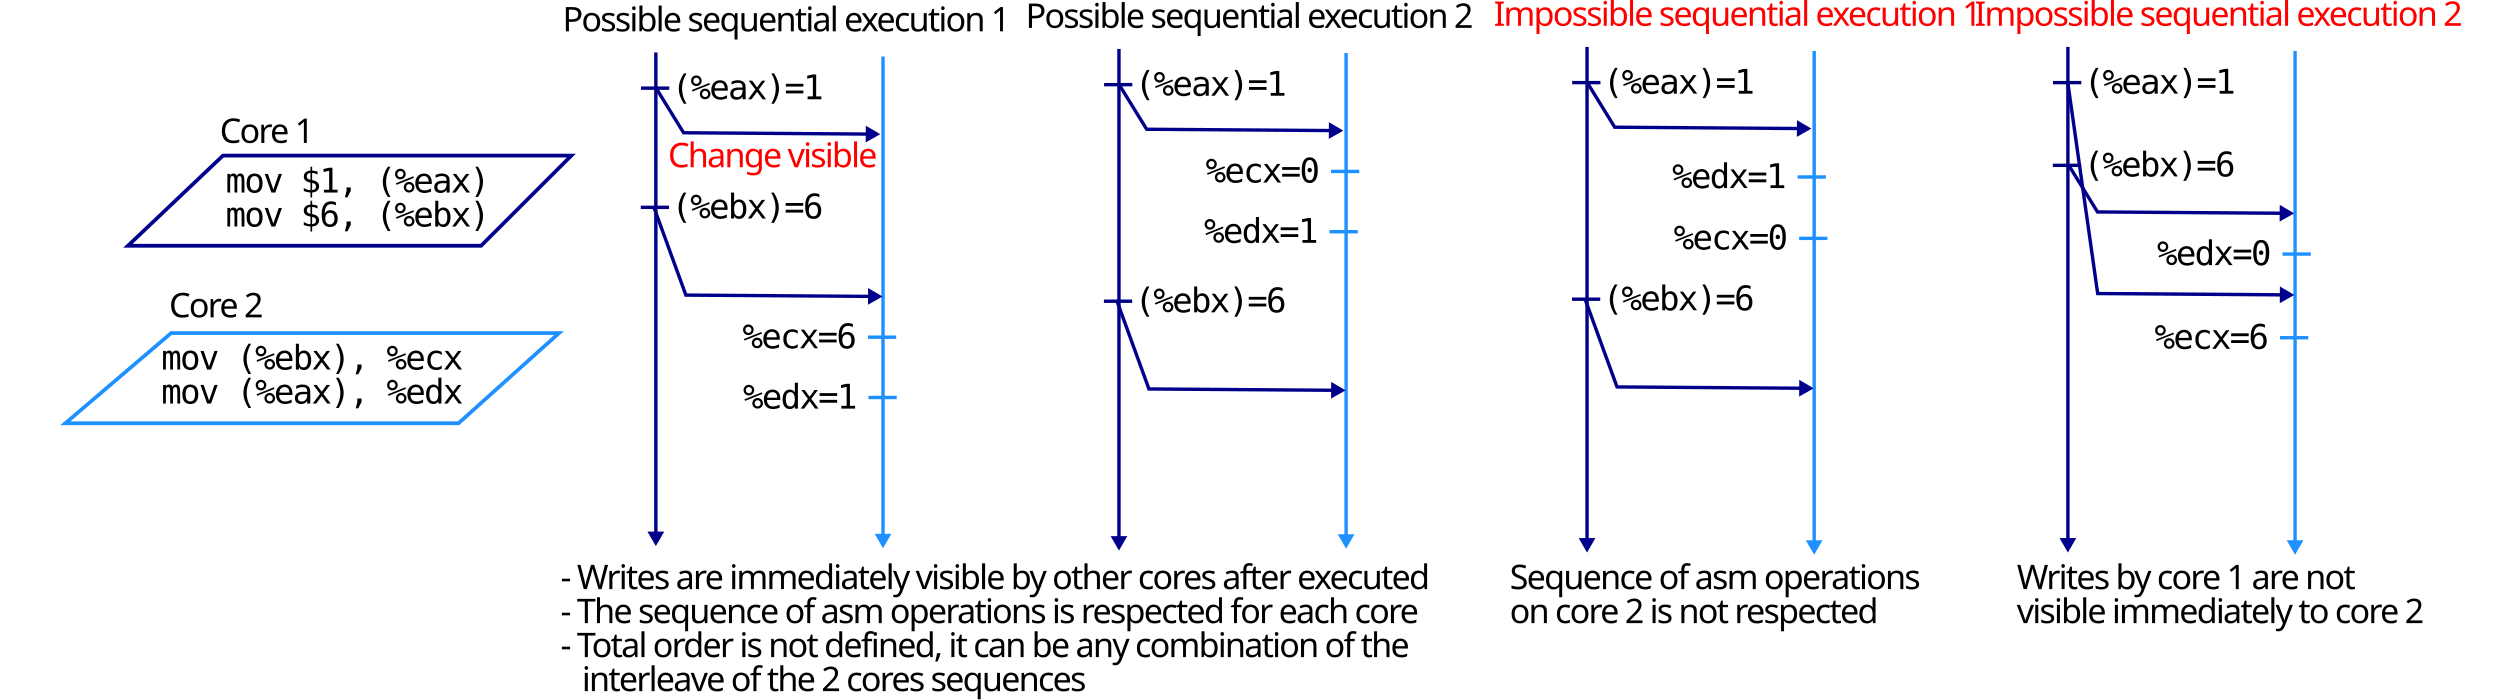
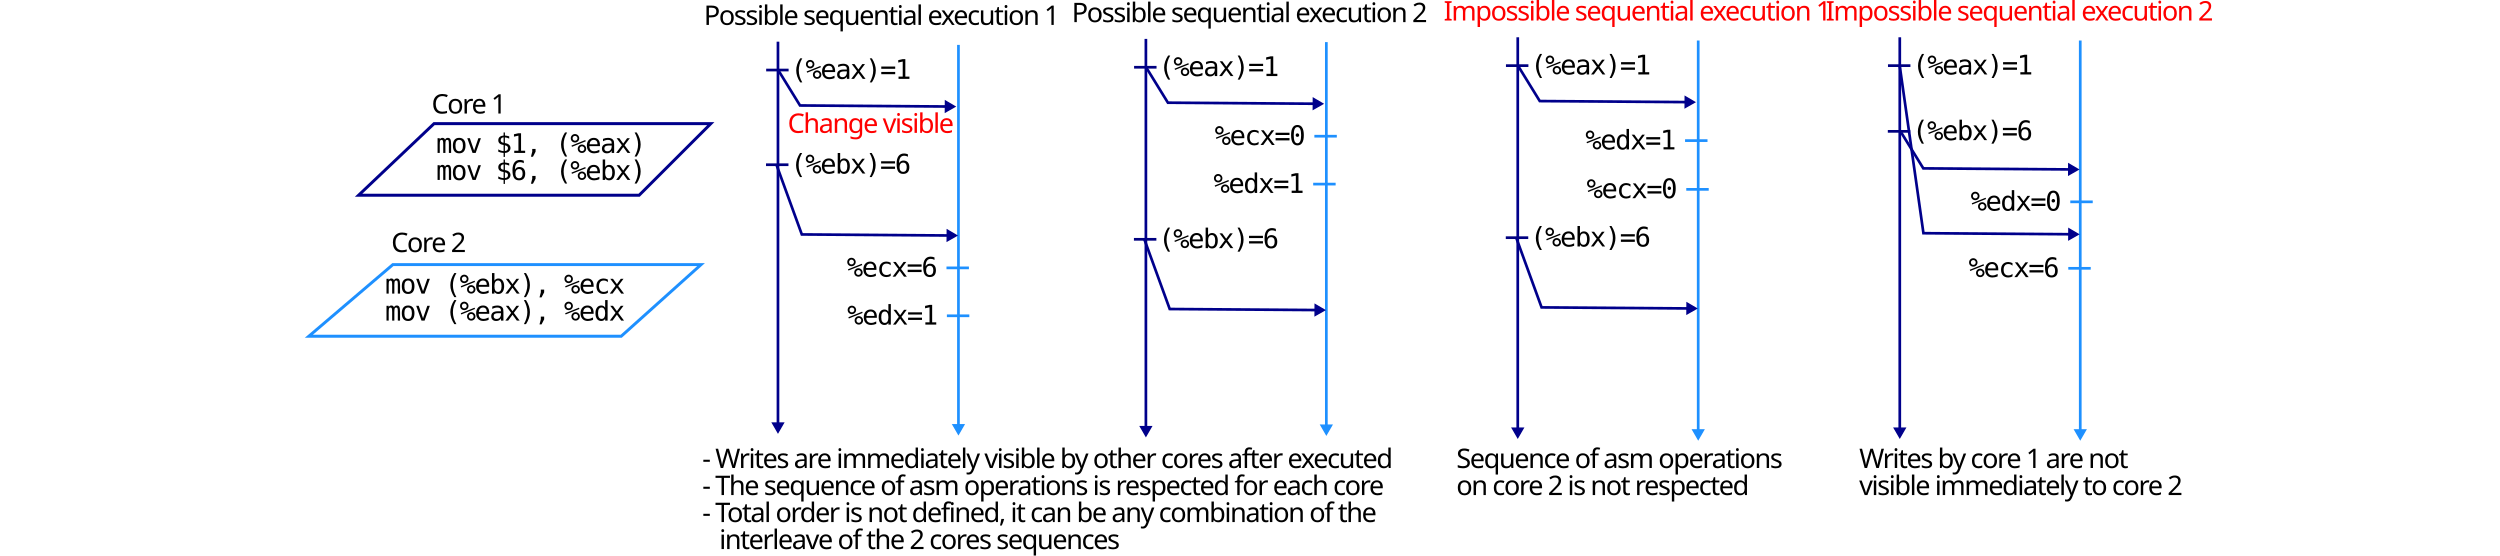
- <svg xmlns="http://www.w3.org/2000/svg" height="58.05mm" viewBox="0 0 735.35 205.69" width="207.53mm">
+ <svg xmlns="http://www.w3.org/2000/svg" height="200" width="900" viewBox="0 0 735.35 205.69">
  <marker id="a" orient="auto" refX="0" refY="0" style="overflow:visible">
    <path d="m2.31 0-3.46 2v-4z" style="fill:#00008b;fill-rule:evenodd;stroke:#00008b;stroke-width:.4pt" />
  </marker>
  <marker id="b" orient="auto" refX="0" refY="0" style="overflow:visible">
    <path d="m2.31 0-3.46 2v-4z" style="fill:#1e90ff;fill-rule:evenodd;stroke:#1e90ff;stroke-width:.4pt" />
  </marker>
  <marker id="c" orient="auto" refX="0" refY="0" style="overflow:visible">
    <path d="m2.31 0-3.46 2v-4z" style="fill:#00008b;fill-rule:evenodd;stroke:#00008b;stroke-width:.4pt" />
  </marker>
  <marker id="d" orient="auto" refX="0" refY="0" style="overflow:visible">
    <path d="m2.31 0-3.46 2v-4z" style="fill:#00008b;fill-rule:evenodd;stroke:#00008b;stroke-width:.4pt" />
  </marker>
  <marker id="e" orient="auto" refX="0" refY="0" style="overflow:visible">
    <path d="m2.31 0-3.46 2v-4z" style="fill:#00008b;fill-rule:evenodd;stroke:#00008b;stroke-width:.4pt" />
  </marker>
  <marker id="f" orient="auto" refX="0" refY="0" style="overflow:visible">
    <path d="m2.31 0-3.46 2v-4z" style="fill:#00008b;fill-rule:evenodd;stroke:#00008b;stroke-width:.4pt" />
  </marker>
  <marker id="g" orient="auto" refX="0" refY="0" style="overflow:visible">
    <path d="m2.31 0-3.46 2v-4z" style="fill:#1e90ff;fill-rule:evenodd;stroke:#1e90ff;stroke-width:.4pt" />
  </marker>
  <marker id="h" orient="auto" refX="0" refY="0" style="overflow:visible">
    <path d="m2.31 0-3.46 2v-4z" style="fill:#00008b;fill-rule:evenodd;stroke:#00008b;stroke-width:.4pt" />
  </marker>
  <marker id="i" orient="auto" refX="0" refY="0" style="overflow:visible">
    <path d="m2.31 0-3.46 2v-4z" style="fill:#00008b;fill-rule:evenodd;stroke:#00008b;stroke-width:.4pt" />
  </marker>
  <marker id="j" orient="auto" refX="0" refY="0" style="overflow:visible">
    <path d="m2.31 0-3.46 2v-4z" style="fill:#00008b;fill-rule:evenodd;stroke:#00008b;stroke-width:.4pt" />
  </marker>
  <marker id="k" orient="auto" refX="0" refY="0" style="overflow:visible">
    <path d="m2.31 0-3.46 2v-4z" style="fill:#1e90ff;fill-rule:evenodd;stroke:#1e90ff;stroke-width:.4pt" />
  </marker>
  <marker id="l" orient="auto" refX="0" refY="0" style="overflow:visible">
    <path d="m2.31 0-3.46 2v-4z" style="fill:#00008b;fill-rule:evenodd;stroke:#00008b;stroke-width:.4pt" />
  </marker>
  <marker id="m" orient="auto" refX="0" refY="0" style="overflow:visible">
    <path d="m2.31 0-3.46 2v-4z" style="fill:#00008b;fill-rule:evenodd;stroke:#00008b;stroke-width:.4pt" />
  </marker>
  <marker id="n" orient="auto" refX="0" refY="0" style="overflow:visible">
    <path d="m2.31 0-3.46 2v-4z" style="fill:#1e90ff;fill-rule:evenodd;stroke:#1e90ff;stroke-width:.4pt" />
  </marker>
  <marker id="o" orient="auto" refX="0" refY="0" style="overflow:visible">
    <path d="m2.31 0-3.46 2v-4z" style="fill:#00008b;fill-rule:evenodd;stroke:#00008b;stroke-width:.4pt" />
  </marker>
  <marker id="p" orient="auto" refX="0" refY="0" style="overflow:visible">
    <path d="m2.31 0-3.46 2v-4z" style="fill:#00008b;fill-rule:evenodd;stroke:#00008b;stroke-width:.4pt" />
  </marker>
  <g transform="translate(6.78 -182.28)">
    <path d="m186.13 197.71v142.36" style="fill:none;stroke:#00008b;marker-end:url(#a)" />
    <path d="m58.8 228.05h102.47l-26.55 26.52h-103.87z" style="fill:none;stroke:#00008b;stroke-width:1.1;stroke-miterlimit:10" />
    <g style="font-size:10;font-family:Droid Sans;letter-spacing:-.5;word-spacing:0" transform="translate(-209.4 -78.75)">
      <text x="268.97" y="317.66">
        <tspan style="font-size:10;font-family:DejaVu Sans Mono" x="268.97" y="317.66">mov $1, (%eax)</tspan>
        <tspan style="font-size:10;font-family:DejaVu Sans Mono" x="268.97" y="327.66">mov $6, (%ebx)</tspan>
      </text>
      <text x="267.27" y="303.06">
        <tspan x="267.27" y="303.06">Core 1</tspan>
      </text>
    </g>
    <g transform="translate(-160.48 -185.54)">
      <text style="font-size:10;font-family:Droid Sans;letter-spacing:-.5;word-spacing:0" x="201.14" y="476.52">
        <tspan style="font-size:10;font-family:DejaVu Sans Mono" x="201.14" y="476.52">mov (%ebx), %ecx</tspan>
        <tspan style="font-size:10;font-family:DejaVu Sans Mono" x="201.14" y="486.52">mov (%eax), %edx</tspan>
      </text>
      <text style="font-size:10;font-family:Droid Sans;letter-spacing:-.5;word-spacing:0" x="203.43" y="461.15">
        <tspan x="203.43" y="461.15">Core 2</tspan>
      </text>
      <path d="m204.03 465.79h114.1l-29.56 26.52h-115.65z" style="fill:none;stroke:#1e90ff;stroke-width:1.1;stroke-miterlimit:10" />
    </g>
    <path d="m252.95 198.9v141.8" style="fill:none;stroke:#1e90ff;marker-end:url(#b)" />
    <text style="font-size:10;font-family:Droid Sans;letter-spacing:-.5;word-spacing:0" x="158.69" y="191.5">
      <tspan x="158.69" y="191.5">Possible sequential execution 1</tspan>
    </text>
    <g transform="translate(14.91 -350.19)">
      <path d="m175.16 558.4h-8.31" style="fill:none;stroke:#000080" />
      <text style="font-size:10;font-family:Droid Sans;letter-spacing:-.5;word-spacing:0" x="175.9" y="561.66">
        <tspan style="font-size:10;font-family:DejaVu Sans Mono" x="175.9" y="561.66">(%eax)=1</tspan>
      </text>
    </g>
    <g transform="translate(14.85 -315.13)">
      <path d="m175.16 558.4h-8.31" style="fill:none;stroke:#000080" />
      <text style="font-size:10;font-family:Droid Sans;letter-spacing:-.5;word-spacing:0" x="175.9" y="561.66">
        <tspan style="font-size:10;font-family:DejaVu Sans Mono" x="175.9" y="561.66">(%ebx)=6</tspan>
      </text>
    </g>
    <path d="m186.07 207.99 8.22 13.34 55 .39" style="fill:none;stroke:#00008b;marker-end:url(#c)" />
    <text style="font-size:10;font-family:Droid Sans;letter-spacing:-.5;word-spacing:0;fill:#f00" x="189.71" y="231.47">
      <tspan x="189.71" y="231.47">Change visible</tspan>
    </text>
    <path d="m185.55 243.21 9.41 25.87 55 .39" style="fill:none;stroke:#00008b;marker-end:url(#d)" />
    <g transform="translate(35.73 -276.94)">
      <path d="m221.1 558.4h-8.31" style="fill:none;stroke:#1e90ff" />
      <text style="font-size:10;font-family:Droid Sans;letter-spacing:-.5;word-spacing:0" x="175.9" y="561.66">
        <tspan style="font-size:10;font-family:DejaVu Sans Mono" x="175.9" y="561.66">%ecx=6</tspan>
      </text>
    </g>
    <g transform="translate(35.88 -259.2)">
      <path d="m221.1 558.4h-8.31" style="fill:none;stroke:#1e90ff" />
      <text style="font-size:10;font-family:Droid Sans;letter-spacing:-.5;word-spacing:0" x="175.9" y="561.66">
        <tspan style="font-size:10;font-family:DejaVu Sans Mono" x="175.9" y="561.66">%edx=1</tspan>
      </text>
    </g>
    <path d="m322.35 196.68v144.71" style="fill:none;stroke:#00008b;marker-end:url(#h)" />
    <path d="m389.16 197.87v142.97" style="fill:none;stroke:#1e90ff;marker-end:url(#g)" />
    <text style="font-size:10;font-family:Droid Sans;letter-spacing:-.5;word-spacing:0" x="294.9" y="190.47">
      <tspan x="294.9" y="190.47">Possible sequential execution 2</tspan>
    </text>
    <g transform="translate(151.13 -351.22)">
      <path d="m175.16 558.4h-8.31" style="fill:none;stroke:#000080" />
      <text style="font-size:10;font-family:Droid Sans;letter-spacing:-.5;word-spacing:0" x="175.9" y="561.66">
        <tspan style="font-size:10;font-family:DejaVu Sans Mono" x="175.9" y="561.66">(%eax)=1</tspan>
      </text>
    </g>
    <g transform="translate(151.07 -287.52)">
      <path d="m175.16 558.4h-8.31" style="fill:none;stroke:#000080" />
      <text style="font-size:10;font-family:Droid Sans;letter-spacing:-.5;word-spacing:0" x="175.9" y="561.66">
        <tspan style="font-size:10;font-family:DejaVu Sans Mono" x="175.9" y="561.66">(%ebx)=6</tspan>
      </text>
    </g>
    <path d="m322.28 206.96 8.22 13.34 55 .39" style="fill:none;stroke:#00008b;marker-end:url(#f)" />
    <path d="m321.76 270.82 9.41 25.87 55 .39" style="fill:none;stroke:#00008b;marker-end:url(#e)" />
    <g transform="translate(171.94 -325.69)">
      <path d="m221.1 558.4h-8.31" style="fill:none;stroke:#1e90ff" />
      <text style="font-size:10;font-family:Droid Sans;letter-spacing:-.5;word-spacing:0" x="175.9" y="561.66">
        <tspan style="font-size:10;font-family:DejaVu Sans Mono" x="175.9" y="561.66">%ecx=0</tspan>
      </text>
    </g>
    <g transform="translate(171.5 -307.96)">
      <path d="m221.1 558.4h-8.31" style="fill:none;stroke:#1e90ff" />
      <text style="font-size:10;font-family:Droid Sans;letter-spacing:-.5;word-spacing:0" x="175.9" y="561.66">
        <tspan style="font-size:10;font-family:DejaVu Sans Mono" x="175.9" y="561.66">%edx=1</tspan>
      </text>
    </g>
    <path d="m460.03 196.08v145.89" style="fill:none;stroke:#00008b;marker-end:url(#l)" />
    <path d="m526.84 197.28v145.33" style="fill:none;stroke:#1e90ff;marker-end:url(#k)" />
    <text style="font-size:10;font-family:Droid Sans;letter-spacing:-.5;word-spacing:0;fill:#f00" x="432.58" y="189.87">
      <tspan x="432.58" y="189.87">Impossible sequential execution 1</tspan>
    </text>
    <g transform="translate(288.81 -351.82)">
      <path d="m175.16 558.4h-8.31" style="fill:none;stroke:#000080" />
      <text style="font-size:10;font-family:Droid Sans;letter-spacing:-.5;word-spacing:0" x="175.9" y="561.66">
        <tspan style="font-size:10;font-family:DejaVu Sans Mono" x="175.9" y="561.66">(%eax)=1</tspan>
      </text>
    </g>
    <g transform="translate(288.75 -288.12)">
      <path d="m175.16 558.4h-8.31" style="fill:none;stroke:#000080" />
      <text style="font-size:10;font-family:Droid Sans;letter-spacing:-.5;word-spacing:0" x="175.9" y="561.66">
        <tspan style="font-size:10;font-family:DejaVu Sans Mono" x="175.9" y="561.66">(%ebx)=6</tspan>
      </text>
    </g>
    <path d="m459.96 206.36 8.22 13.34 55 .39" style="fill:none;stroke:#00008b;marker-end:url(#j)" />
    <path d="m459.44 270.22 9.41 25.87 55 .39" style="fill:none;stroke:#00008b;marker-end:url(#i)" />
    <g transform="translate(309.63 -306.01)">
      <path d="m221.1 558.4h-8.31" style="fill:none;stroke:#1e90ff" />
      <text style="font-size:10;font-family:Droid Sans;letter-spacing:-.5;word-spacing:0" x="175.9" y="561.66">
        <tspan style="font-size:10;font-family:DejaVu Sans Mono" x="175.9" y="561.66">%ecx=0</tspan>
      </text>
    </g>
    <g transform="translate(309.18 -324.06)">
      <path d="m221.1 558.4h-8.31" style="fill:none;stroke:#1e90ff" />
      <text style="font-size:10;font-family:Droid Sans;letter-spacing:-.5;word-spacing:0" x="175.9" y="561.66">
        <tspan style="font-size:10;font-family:DejaVu Sans Mono" x="175.9" y="561.66">%edx=1</tspan>
      </text>
    </g>
    <path d="m601.47 196.08v145.89" style="fill:none;stroke:#00008b;marker-end:url(#o)" />
    <path d="m668.29 197.28v145.33" style="fill:none;stroke:#1e90ff;marker-end:url(#n)" />
    <text style="font-size:10;font-family:Droid Sans;letter-spacing:-.5;word-spacing:0;fill:#f00" x="574.03" y="189.87">
      <tspan x="574.03" y="189.87">Impossible sequential execution 2</tspan>
    </text>
    <g transform="translate(430.25 -351.82)">
      <path d="m175.16 558.4h-8.31" style="fill:none;stroke:#000080" />
      <text style="font-size:10;font-family:Droid Sans;letter-spacing:-.5;word-spacing:0" x="175.9" y="561.66">
        <tspan style="font-size:10;font-family:DejaVu Sans Mono" x="175.9" y="561.66">(%eax)=1</tspan>
      </text>
    </g>
    <g transform="translate(430.19 -327.49)">
      <path d="m175.16 558.4h-8.31" style="fill:none;stroke:#000080" />
      <text style="font-size:10;font-family:Droid Sans;letter-spacing:-.5;word-spacing:0" x="175.9" y="561.66">
        <tspan style="font-size:10;font-family:DejaVu Sans Mono" x="175.9" y="561.66">(%ebx)=6</tspan>
      </text>
    </g>
    <path d="m601.41 206.36 8.82 62.26 55 .39" style="fill:none;stroke:#00008b;marker-end:url(#m)" />
    <g transform="translate(451.07 -276.78)">
      <path d="m221.1 558.4h-8.31" style="fill:none;stroke:#1e90ff" />
      <text style="font-size:10;font-family:Droid Sans;letter-spacing:-.5;word-spacing:0" x="175.9" y="561.66">
        <tspan style="font-size:10;font-family:DejaVu Sans Mono" x="175.9" y="561.66">%ecx=6</tspan>
      </text>
    </g>
    <g transform="translate(451.81 -301.39)">
      <path d="m221.1 558.4h-8.31" style="fill:none;stroke:#1e90ff" />
      <text style="font-size:10;font-family:Droid Sans;letter-spacing:-.5;word-spacing:0" x="175.9" y="561.66">
        <tspan style="font-size:10;font-family:DejaVu Sans Mono" x="175.9" y="561.66">%edx=0</tspan>
      </text>
    </g>
    <path d="m601.96 231.28 8.22 13.34 55 .39" style="fill:none;stroke:#00008b;marker-end:url(#p)" />
    <g style="font-size:10;font-family:Droid Sans;letter-spacing:-.5;word-spacing:0">
      <text x="158.09" xml:space="preserve" y="355.56">
        <tspan x="158.09" y="355.56">- Writes are immediately visible by other cores after executed</tspan>
        <tspan x="158.09" y="365.56">- The sequence of asm operations is respected for each core</tspan>
        <tspan x="158.09" y="375.56">- Total order is not defined, it can be any combination of the</tspan>
        <tspan x="158.09" y="385.56">   interleave of the 2 cores sequences</tspan>
        <tspan x="158.09" y="395.56" />
      </text>
      <text x="437.29" y="355.56">
        <tspan x="437.29" y="355.56">Sequence of asm operations</tspan>
        <tspan x="437.29" y="365.56">on core 2 is not respected</tspan>
      </text>
      <text x="586.44" y="355.56">
        <tspan x="586.44" y="355.56">Writes by core 1 are not</tspan>
        <tspan x="586.44" y="365.56">visible immediately to core 2</tspan>
      </text>
    </g>
  </g>
</svg>
